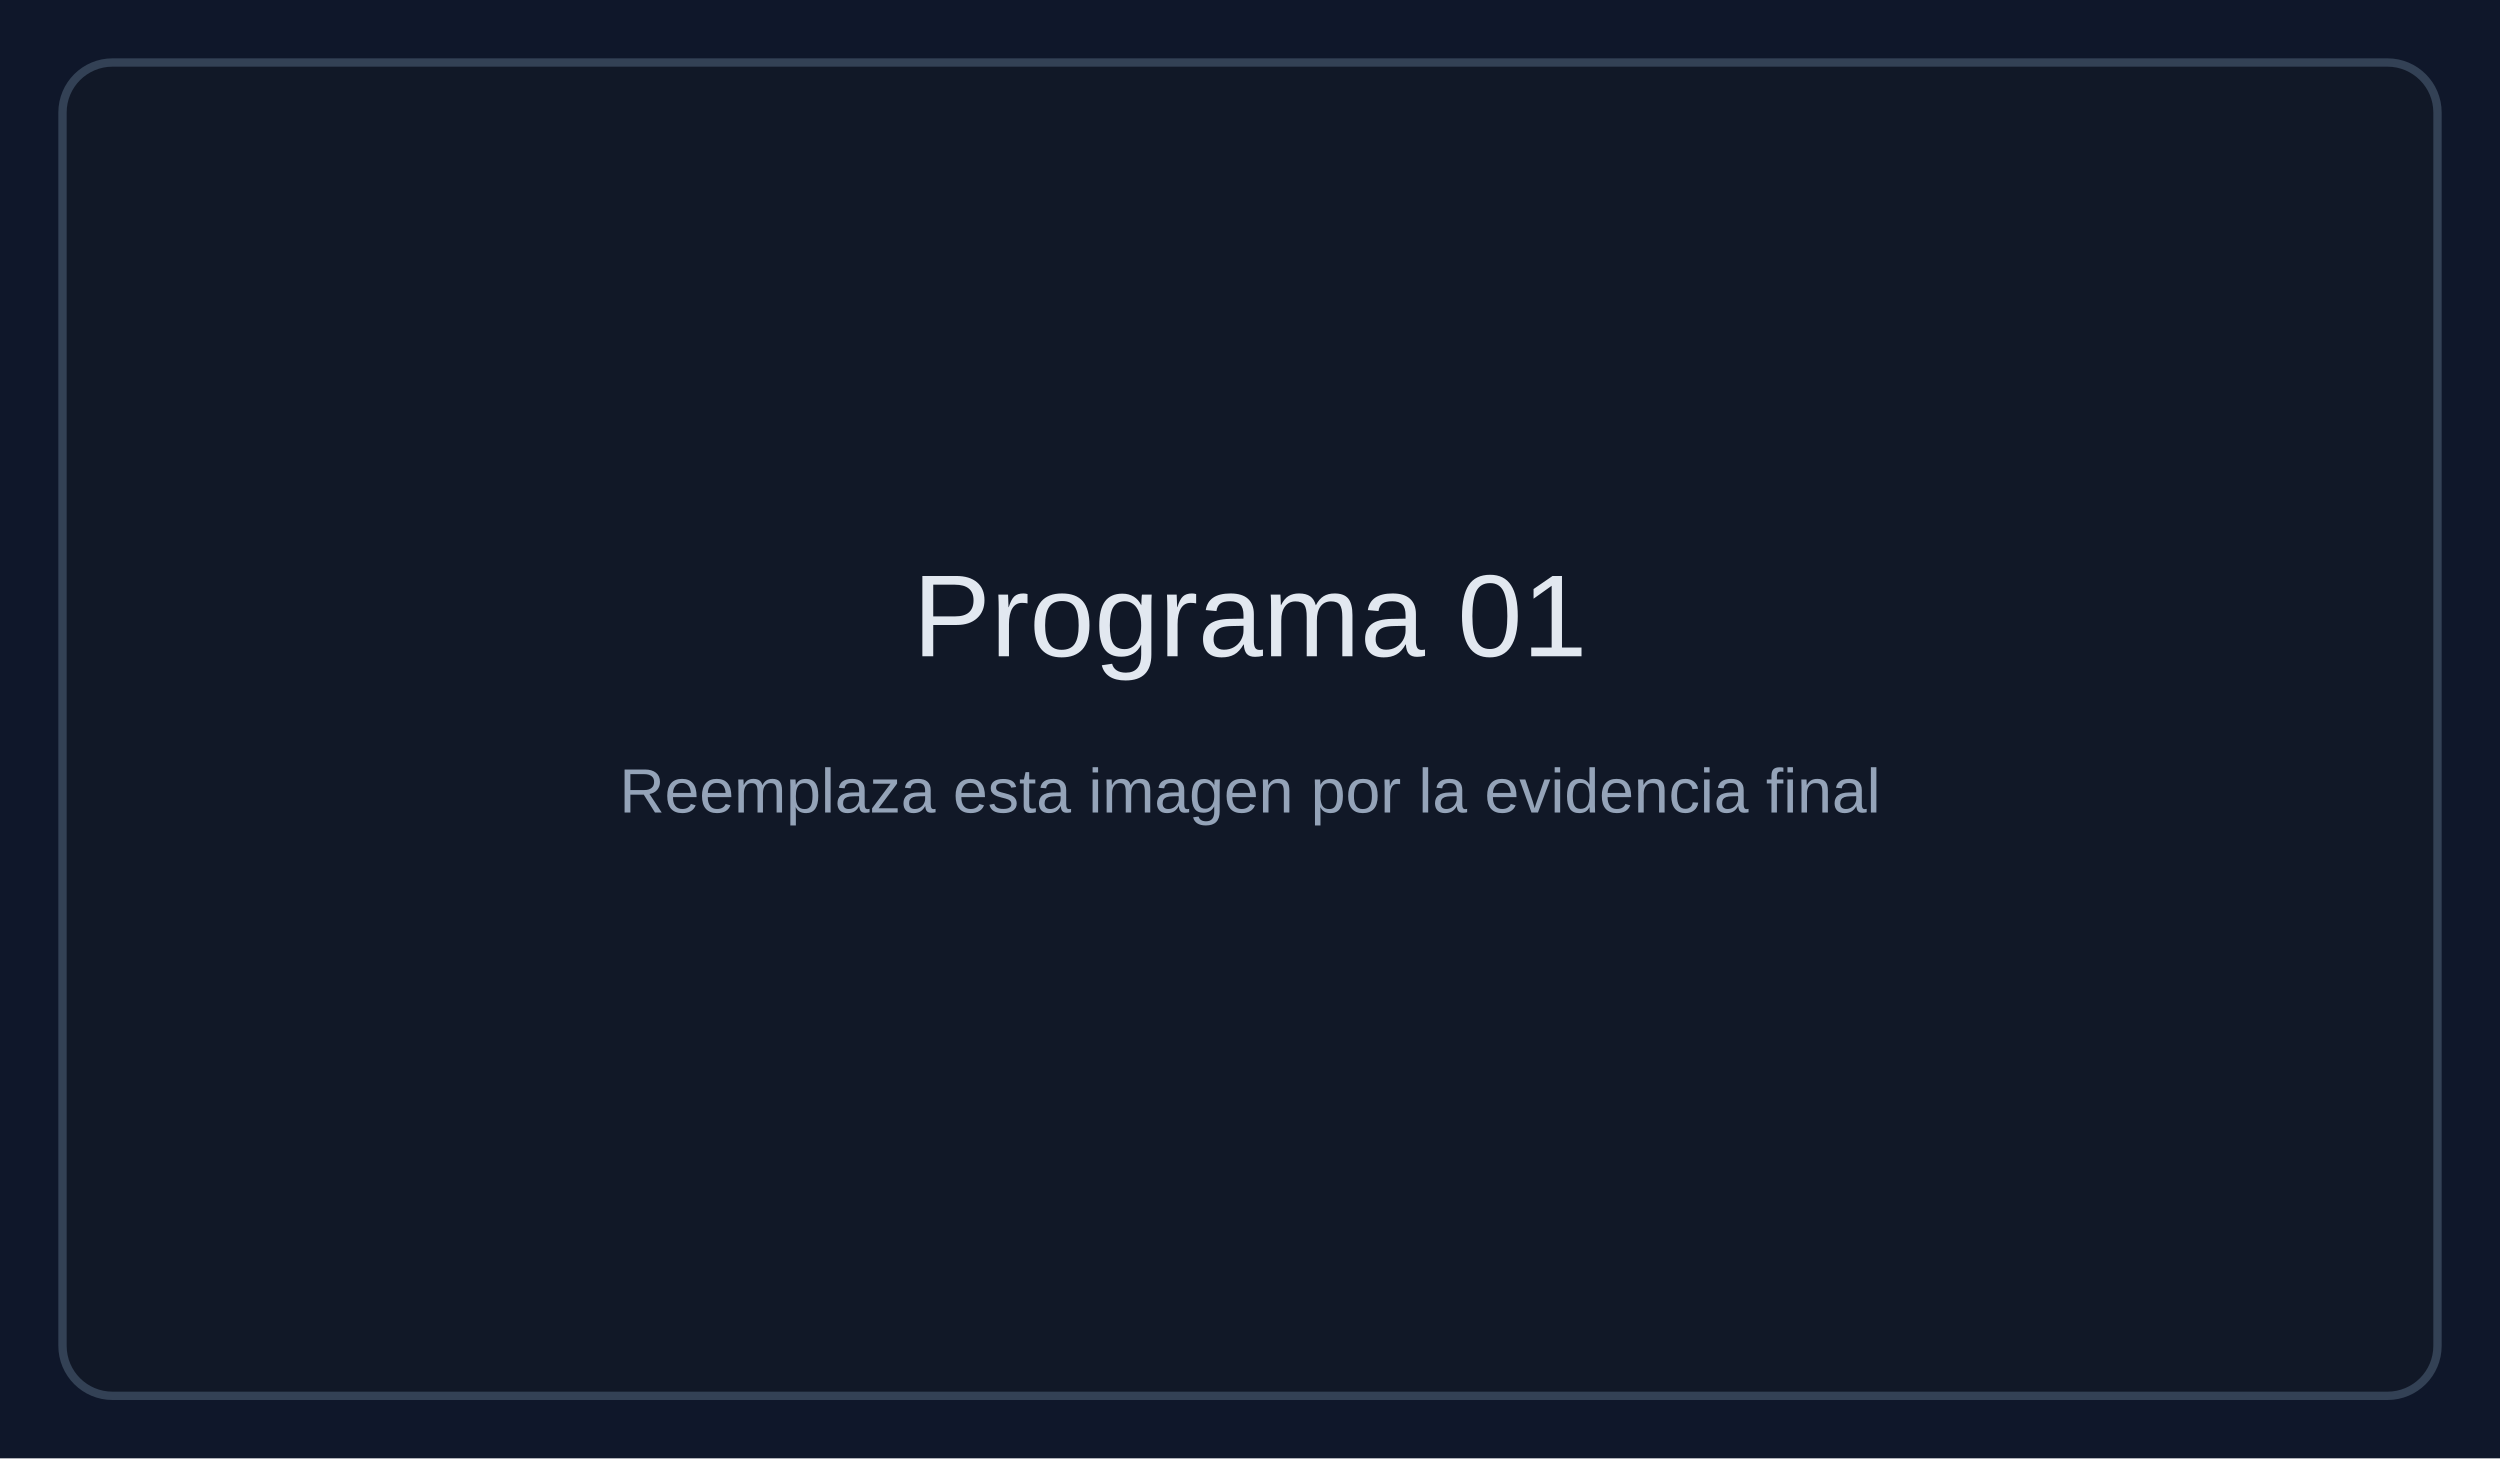
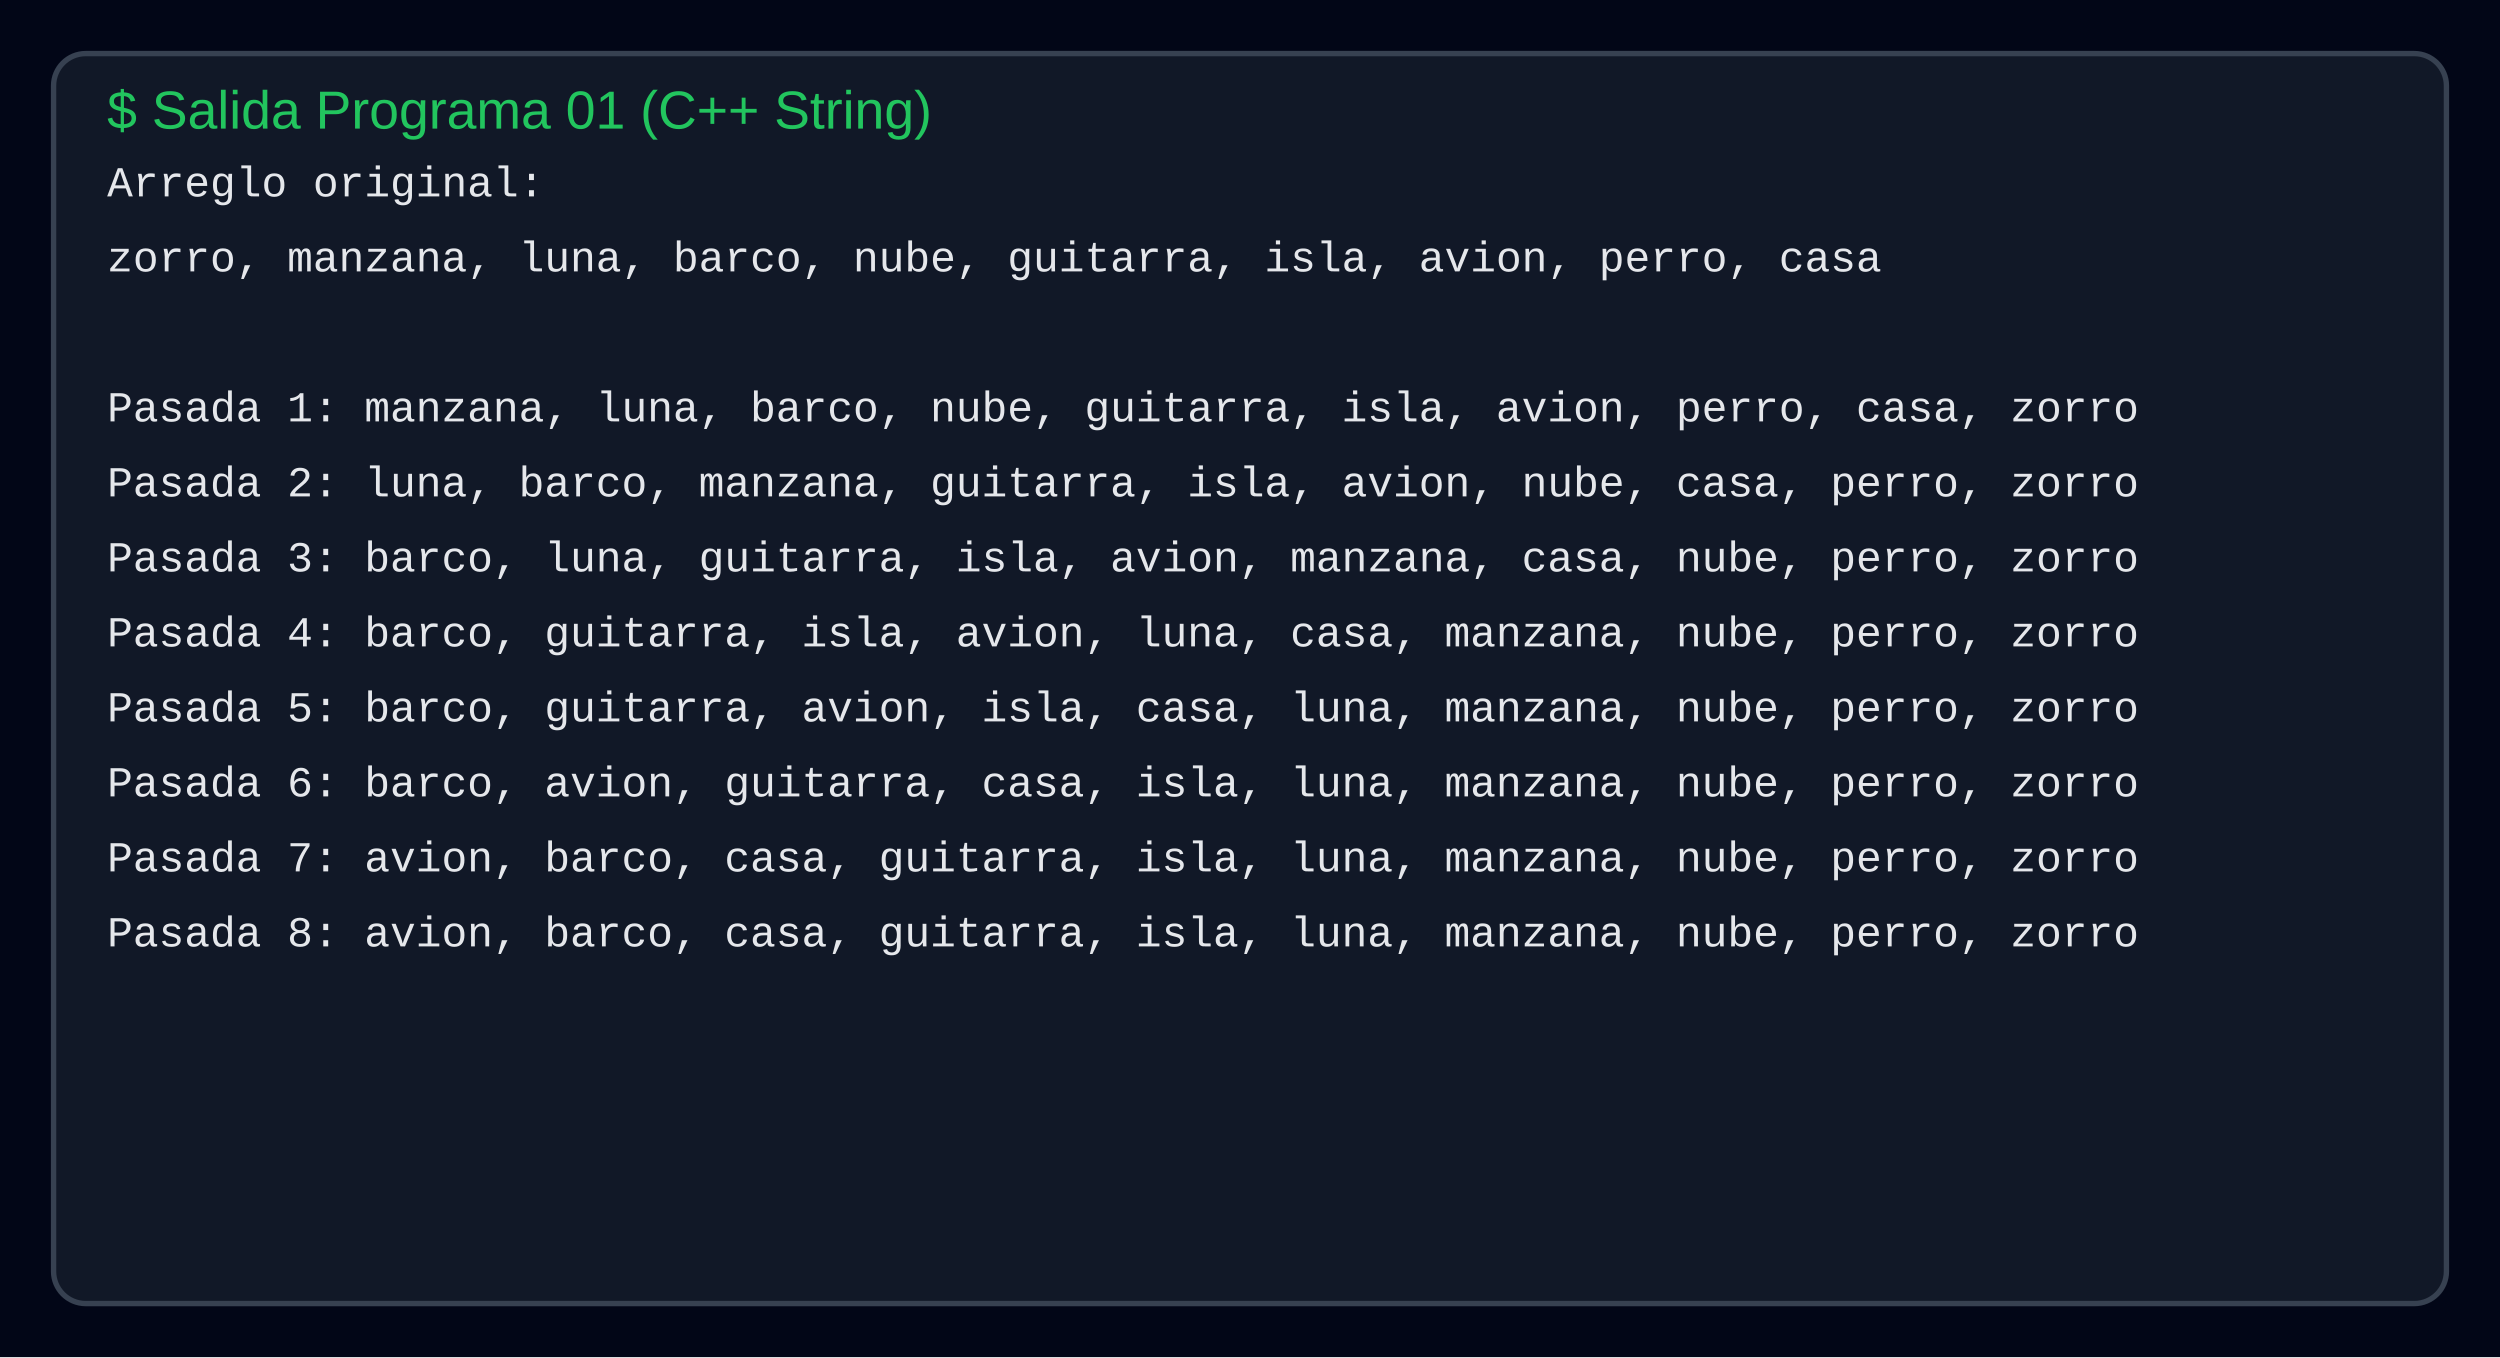
- <svg xmlns="http://www.w3.org/2000/svg" width="1200" height="700" viewBox="0 0 1200 700" role="img" aria-labelledby="title desc">
-   <rect width="1200" height="700" fill="#0f172a" />
-   <rect x="30" y="30" width="1140" height="640" rx="24" fill="#111827" stroke="#334155" stroke-width="4" />
-   <text x="600" y="315" text-anchor="middle" fill="#e2e8f0" font-family="Arial, sans-serif" font-size="56">Programa 01</text>
-   <text x="600" y="390" text-anchor="middle" fill="#94a3b8" font-family="Arial, sans-serif" font-size="30">Reemplaza esta imagen por la evidencia final</text>
+ <svg xmlns="http://www.w3.org/2000/svg" width="1400" height="760" viewBox="0 0 1400 760" role="img" aria-labelledby="title desc">
+   <rect width="1400" height="760" fill="#020617" />
+   <rect x="30" y="30" width="1340" height="700" rx="18" fill="#111827" stroke="#374151" stroke-width="3" />
+   <text x="60" y="72" fill="#22c55e" font-family="Arial, sans-serif" font-size="30">$ Salida Programa 01 (C++ String)</text>
+   <text x="60" y="110" fill="#e5e7eb" font-family="'Courier New', monospace" font-size="24">Arreglo original:</text>
+   <text x="60" y="152" fill="#e5e7eb" font-family="'Courier New', monospace" font-size="24">zorro, manzana, luna, barco, nube, guitarra, isla, avion, perro, casa</text>
+   <text x="60" y="194" fill="#e5e7eb" font-family="'Courier New', monospace" font-size="24" />
+   <text x="60" y="236" fill="#e5e7eb" font-family="'Courier New', monospace" font-size="24">Pasada 1: manzana, luna, barco, nube, guitarra, isla, avion, perro, casa, zorro</text>
+   <text x="60" y="278" fill="#e5e7eb" font-family="'Courier New', monospace" font-size="24">Pasada 2: luna, barco, manzana, guitarra, isla, avion, nube, casa, perro, zorro</text>
+   <text x="60" y="320" fill="#e5e7eb" font-family="'Courier New', monospace" font-size="24">Pasada 3: barco, luna, guitarra, isla, avion, manzana, casa, nube, perro, zorro</text>
+   <text x="60" y="362" fill="#e5e7eb" font-family="'Courier New', monospace" font-size="24">Pasada 4: barco, guitarra, isla, avion, luna, casa, manzana, nube, perro, zorro</text>
+   <text x="60" y="404" fill="#e5e7eb" font-family="'Courier New', monospace" font-size="24">Pasada 5: barco, guitarra, avion, isla, casa, luna, manzana, nube, perro, zorro</text>
+   <text x="60" y="446" fill="#e5e7eb" font-family="'Courier New', monospace" font-size="24">Pasada 6: barco, avion, guitarra, casa, isla, luna, manzana, nube, perro, zorro</text>
+   <text x="60" y="488" fill="#e5e7eb" font-family="'Courier New', monospace" font-size="24">Pasada 7: avion, barco, casa, guitarra, isla, luna, manzana, nube, perro, zorro</text>
+   <text x="60" y="530" fill="#e5e7eb" font-family="'Courier New', monospace" font-size="24">Pasada 8: avion, barco, casa, guitarra, isla, luna, manzana, nube, perro, zorro</text>
+   <text x="60" y="572" fill="#e5e7eb" font-family="'Courier New', monospace" font-size="24" />
</svg>
